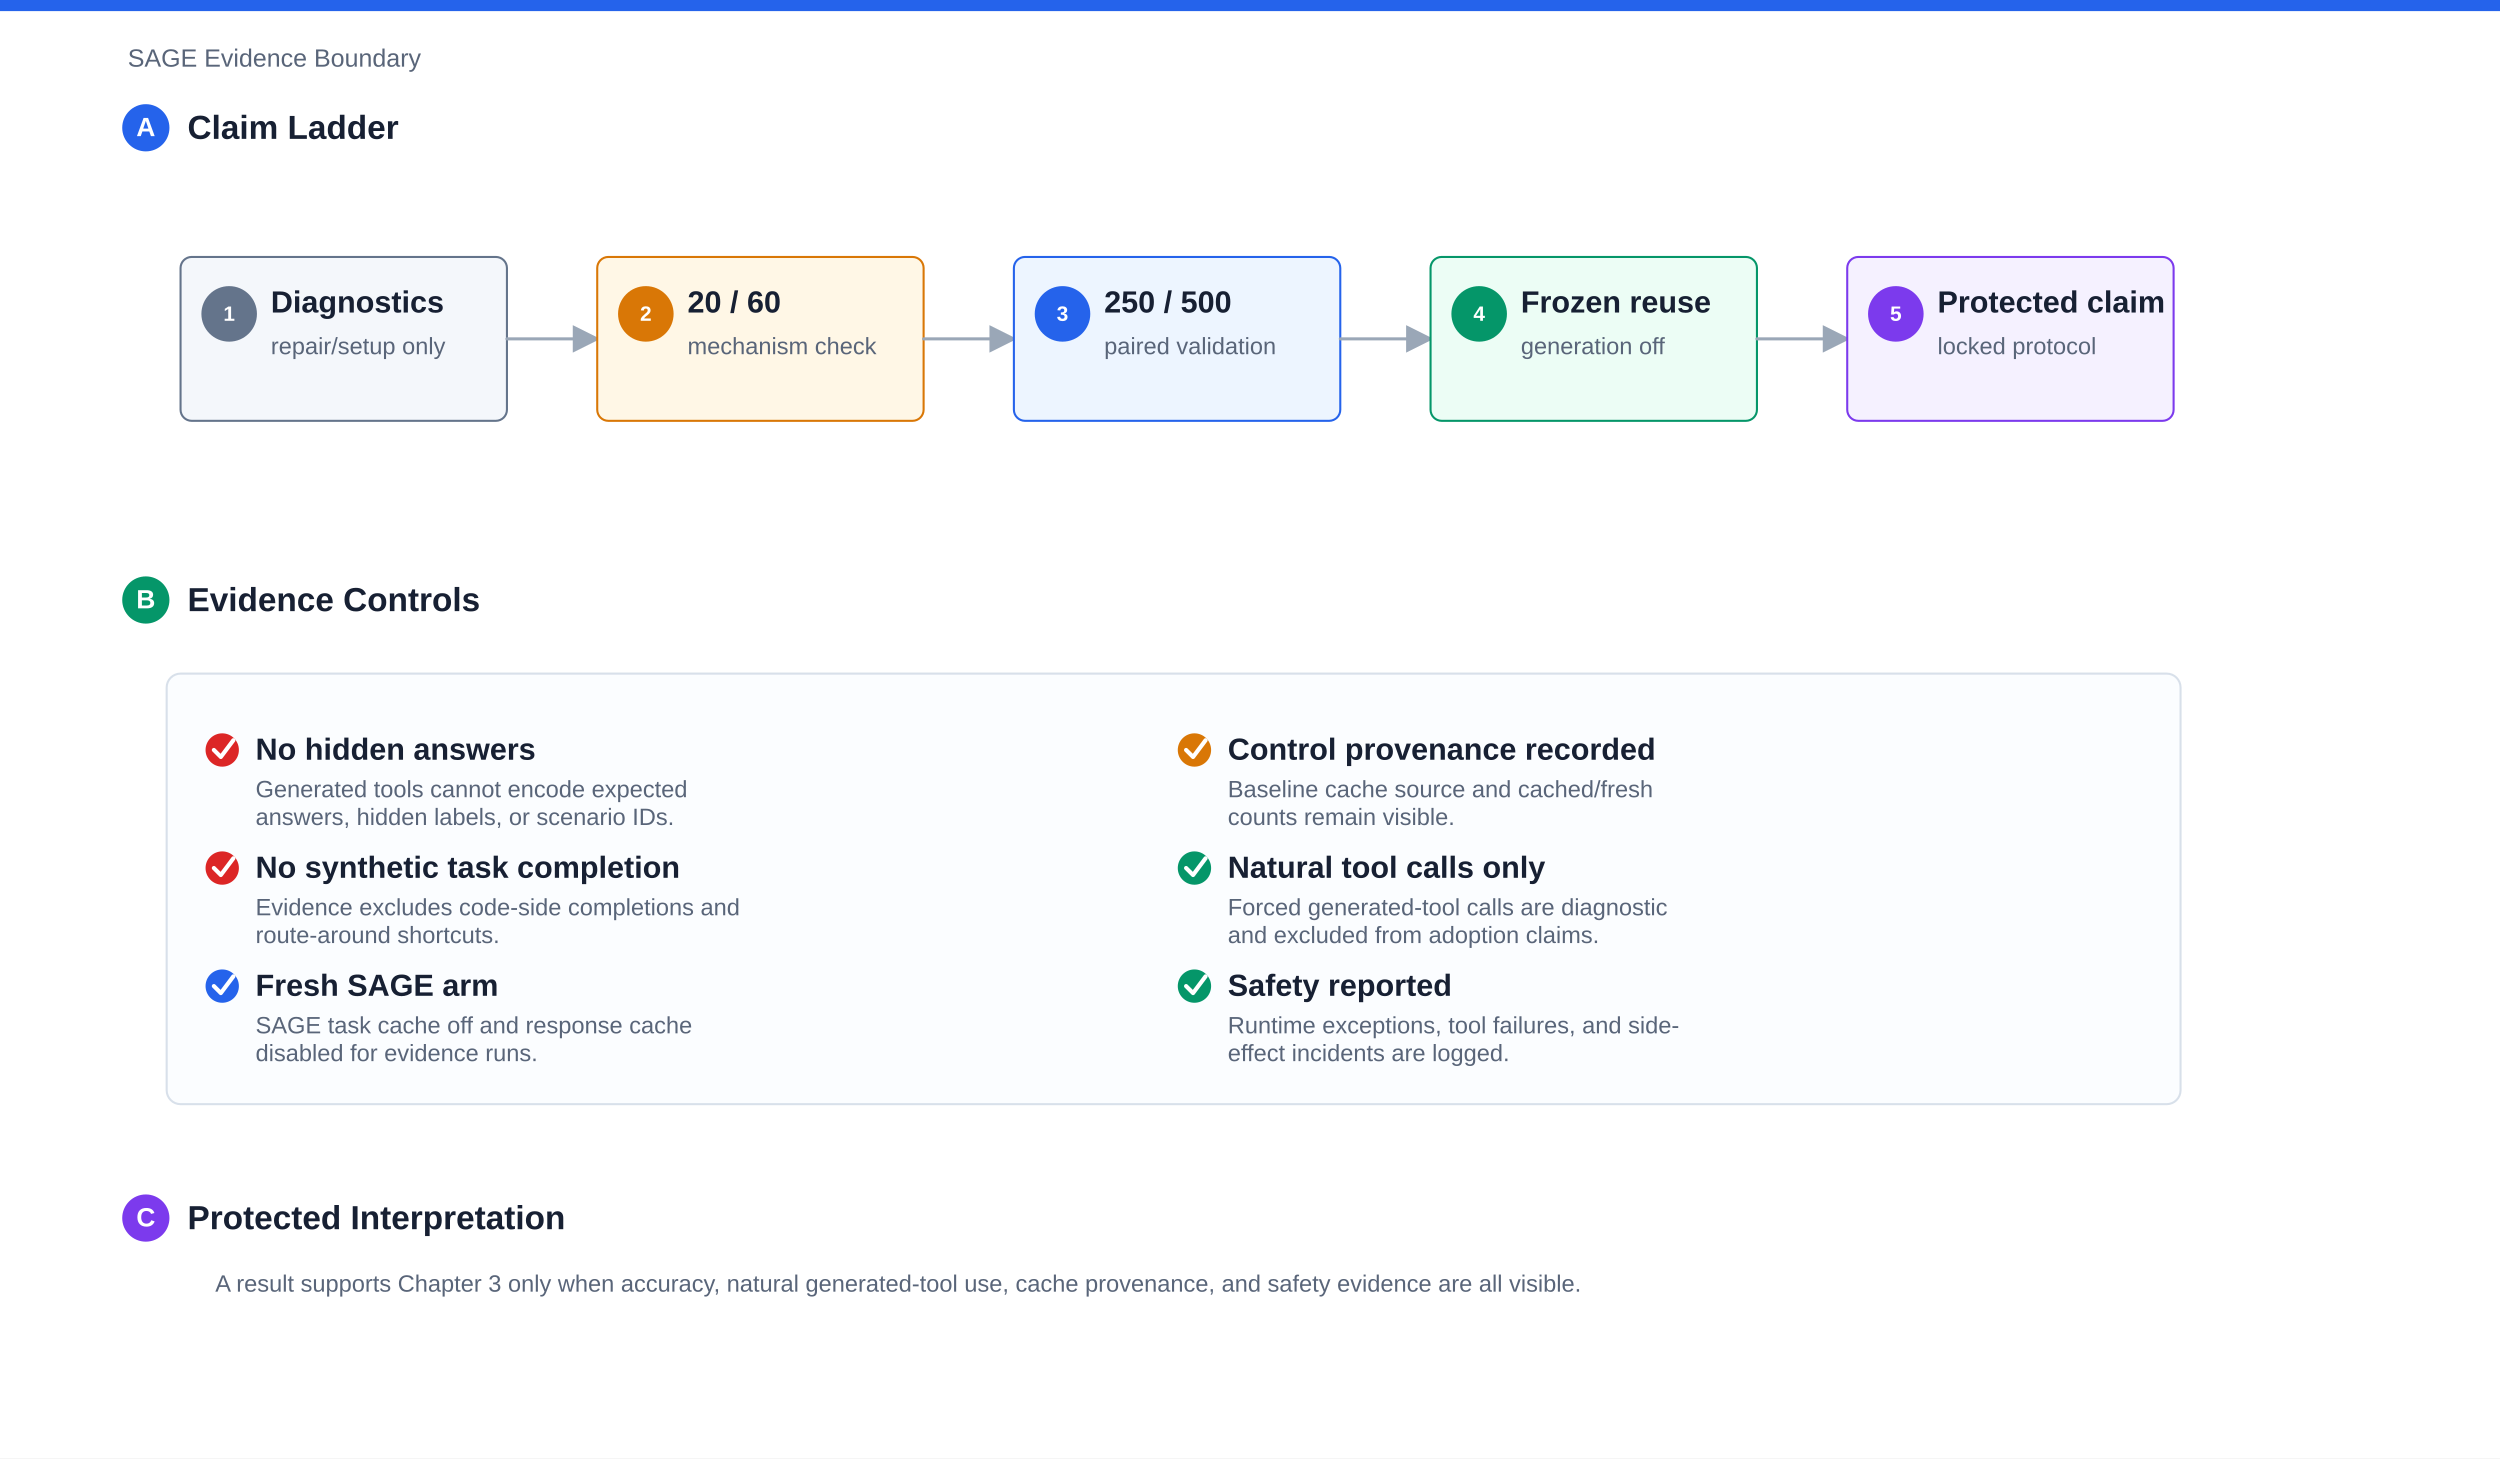
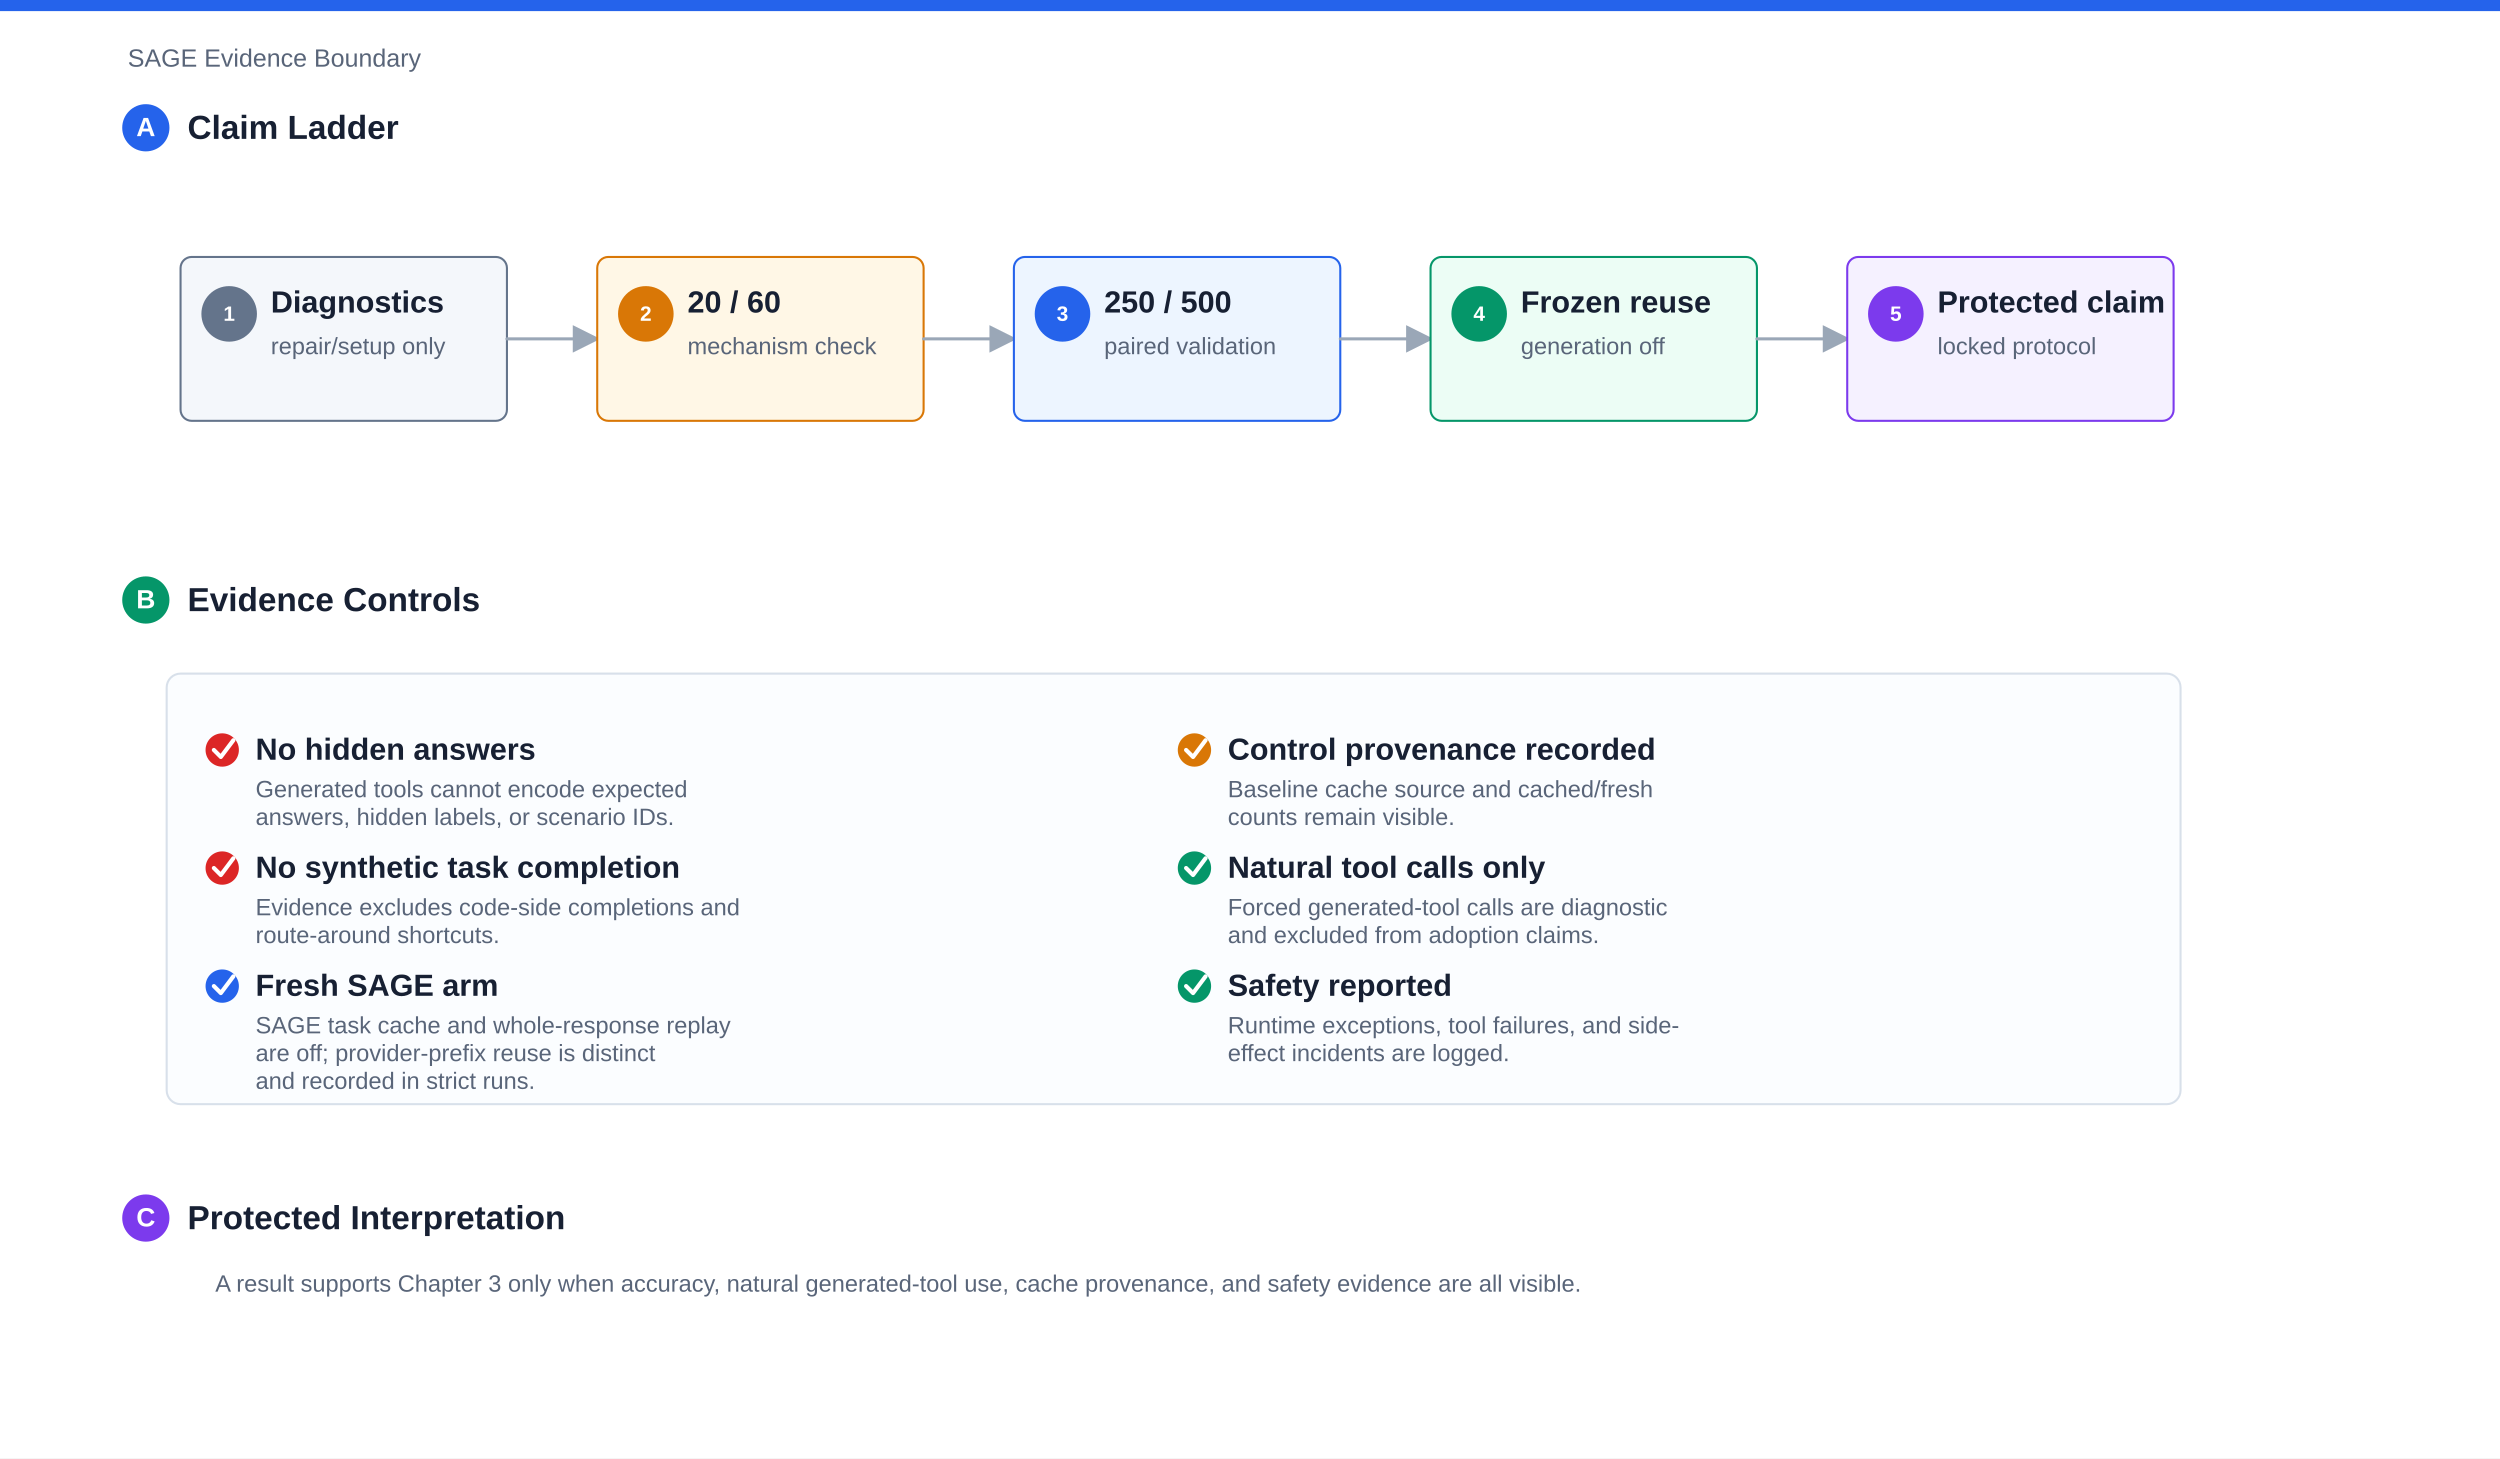
<svg xmlns="http://www.w3.org/2000/svg" width="1800" height="1050" viewBox="0 0 1800 1050">
  <defs>
    <marker id="line-arrow" markerWidth="10" markerHeight="10" refX="8" refY="4.5" orient="auto" markerUnits="strokeWidth">
      <path d="M0,0 L9,4.5 L0,9 Z" fill="#9aa7b7" />
    </marker>
    <marker id="blue-arrow" markerWidth="10" markerHeight="10" refX="8" refY="4.5" orient="auto" markerUnits="strokeWidth">
      <path d="M0,0 L9,4.5 L0,9 Z" fill="#2563eb" />
    </marker>
    <marker id="green-arrow" markerWidth="10" markerHeight="10" refX="8" refY="4.5" orient="auto" markerUnits="strokeWidth">
      <path d="M0,0 L9,4.5 L0,9 Z" fill="#059669" />
    </marker>
    <marker id="amber-arrow" markerWidth="10" markerHeight="10" refX="8" refY="4.5" orient="auto" markerUnits="strokeWidth">
      <path d="M0,0 L9,4.5 L0,9 Z" fill="#d97706" />
    </marker>
    <marker id="red-arrow" markerWidth="10" markerHeight="10" refX="8" refY="4.5" orient="auto" markerUnits="strokeWidth">
      <path d="M0,0 L9,4.5 L0,9 Z" fill="#dc2626" />
    </marker>
    <marker id="violet-arrow" markerWidth="10" markerHeight="10" refX="8" refY="4.5" orient="auto" markerUnits="strokeWidth">
      <path d="M0,0 L9,4.5 L0,9 Z" fill="#7c3aed" />
    </marker>
    <marker id="slate-arrow" markerWidth="10" markerHeight="10" refX="8" refY="4.5" orient="auto" markerUnits="strokeWidth">
      <path d="M0,0 L9,4.5 L0,9 Z" fill="#64748b" />
    </marker>
  </defs>
  <style>
text {
  font-family: Arial, Helvetica, sans-serif;
  fill: #172033;
}
.caption { font-size: 18px; fill: #596579; }
.panelLetter { font-size: 19px; font-weight: 700; fill: #ffffff; }
.panelTitle { font-size: 24px; font-weight: 700; }
.moduleTitle { font-size: 22px; font-weight: 700; }
.moduleText { font-size: 17px; fill: #596579; }
.small { font-size: 15px; fill: #596579; }
.tiny { font-size: 13px; fill: #596579; }
.axis { font-size: 14px; fill: #596579; }
.metric { font-size: 18px; font-weight: 700; }
.num { font-size: 15px; font-weight: 700; fill: #ffffff; }
</style>
  <rect width="1800" height="1050" fill="#ffffff" />
  <rect x="0" y="0" width="1800" height="8" fill="#2563eb" />
  <text class="caption" x="92" y="48">SAGE Evidence Boundary</text>
  <circle cx="105" cy="92" r="17" fill="#2563eb" />
  <text class="panelLetter" x="105" y="98" text-anchor="middle">A</text>
  <text class="panelTitle" x="135" y="100">Claim Ladder</text>
  <rect x="130" y="185" width="235" height="118" rx="8" fill="#f4f7fb" stroke="#64748b" stroke-width="1.5" />
  <circle cx="165" cy="226" r="20" fill="#64748b" />
  <text class="num" x="165" y="231" text-anchor="middle">1</text>
  <text class="moduleTitle" x="195" y="225">Diagnostics</text>
  <text class="moduleText" x="195" y="255">repair/setup only</text>
  <line x1="365" y1="244" x2="430" y2="244" stroke="#9aa7b7" stroke-width="2.2" stroke-linecap="round" marker-end="url(#line-arrow)" />
  <rect x="430" y="185" width="235" height="118" rx="8" fill="#fff7e6" stroke="#d97706" stroke-width="1.5" />
  <circle cx="465" cy="226" r="20" fill="#d97706" />
  <text class="num" x="465" y="231" text-anchor="middle">2</text>
  <text class="moduleTitle" x="495" y="225">20 / 60</text>
  <text class="moduleText" x="495" y="255">mechanism check</text>
  <line x1="665" y1="244" x2="730" y2="244" stroke="#9aa7b7" stroke-width="2.2" stroke-linecap="round" marker-end="url(#line-arrow)" />
  <rect x="730" y="185" width="235" height="118" rx="8" fill="#edf5ff" stroke="#2563eb" stroke-width="1.5" />
  <circle cx="765" cy="226" r="20" fill="#2563eb" />
  <text class="num" x="765" y="231" text-anchor="middle">3</text>
  <text class="moduleTitle" x="795" y="225">250 / 500</text>
  <text class="moduleText" x="795" y="255">paired validation</text>
  <line x1="965" y1="244" x2="1030" y2="244" stroke="#9aa7b7" stroke-width="2.2" stroke-linecap="round" marker-end="url(#line-arrow)" />
  <rect x="1030" y="185" width="235" height="118" rx="8" fill="#ecfdf5" stroke="#059669" stroke-width="1.5" />
  <circle cx="1065" cy="226" r="20" fill="#059669" />
  <text class="num" x="1065" y="231" text-anchor="middle">4</text>
  <text class="moduleTitle" x="1095" y="225">Frozen reuse</text>
  <text class="moduleText" x="1095" y="255">generation off</text>
  <line x1="1265" y1="244" x2="1330" y2="244" stroke="#9aa7b7" stroke-width="2.2" stroke-linecap="round" marker-end="url(#line-arrow)" />
  <rect x="1330" y="185" width="235" height="118" rx="8" fill="#f5f1ff" stroke="#7c3aed" stroke-width="1.5" />
  <circle cx="1365" cy="226" r="20" fill="#7c3aed" />
  <text class="num" x="1365" y="231" text-anchor="middle">5</text>
  <text class="moduleTitle" x="1395" y="225">Protected claim</text>
  <text class="moduleText" x="1395" y="255">locked protocol</text>
  <circle cx="105" cy="432" r="17" fill="#059669" />
  <text class="panelLetter" x="105" y="438" text-anchor="middle">B</text>
  <text class="panelTitle" x="135" y="440">Evidence Controls</text>
  <rect x="120" y="485" width="1450" height="310" rx="10" fill="#fbfdff" stroke="#d8e0ea" stroke-width="1.5" />
  <circle cx="160" cy="540" r="12" fill="#dc2626" />
  <path d="M154 540 L159 545 L168 533" fill="none" stroke="#ffffff" stroke-width="3" stroke-linecap="round" stroke-linejoin="round" />
  <text class="moduleTitle" x="184" y="547">No hidden answers</text>
  <text class="moduleText" x="184" y="574">
    <tspan x="184" dy="0">Generated tools cannot encode expected</tspan>
    <tspan x="184" dy="20">answers, hidden labels, or scenario IDs.</tspan>
  </text>
  <circle cx="160" cy="625" r="12" fill="#dc2626" />
  <path d="M154 625 L159 630 L168 618" fill="none" stroke="#ffffff" stroke-width="3" stroke-linecap="round" stroke-linejoin="round" />
  <text class="moduleTitle" x="184" y="632">No synthetic task completion</text>
  <text class="moduleText" x="184" y="659">
    <tspan x="184" dy="0">Evidence excludes code-side completions and</tspan>
    <tspan x="184" dy="20">route-around shortcuts.</tspan>
  </text>
  <circle cx="160" cy="710" r="12" fill="#2563eb" />
  <path d="M154 710 L159 715 L168 703" fill="none" stroke="#ffffff" stroke-width="3" stroke-linecap="round" stroke-linejoin="round" />
  <text class="moduleTitle" x="184" y="717">Fresh SAGE arm</text>
  <text class="moduleText" x="184" y="744">
-     <tspan x="184" dy="0">SAGE task cache off and response cache</tspan>
-     <tspan x="184" dy="20">disabled for evidence runs.</tspan>
+     <tspan x="184" dy="0">SAGE task cache and whole-response replay</tspan>
+     <tspan x="184" dy="20">are off; provider-prefix reuse is distinct</tspan>
+     <tspan x="184" dy="20">and recorded in strict runs.</tspan>
  </text>
  <circle cx="860" cy="540" r="12" fill="#d97706" />
  <path d="M854 540 L859 545 L868 533" fill="none" stroke="#ffffff" stroke-width="3" stroke-linecap="round" stroke-linejoin="round" />
  <text class="moduleTitle" x="884" y="547">Control provenance recorded</text>
  <text class="moduleText" x="884" y="574">
    <tspan x="884" dy="0">Baseline cache source and cached/fresh</tspan>
    <tspan x="884" dy="20">counts remain visible.</tspan>
  </text>
  <circle cx="860" cy="625" r="12" fill="#059669" />
  <path d="M854 625 L859 630 L868 618" fill="none" stroke="#ffffff" stroke-width="3" stroke-linecap="round" stroke-linejoin="round" />
  <text class="moduleTitle" x="884" y="632">Natural tool calls only</text>
  <text class="moduleText" x="884" y="659">
    <tspan x="884" dy="0">Forced generated-tool calls are diagnostic</tspan>
    <tspan x="884" dy="20">and excluded from adoption claims.</tspan>
  </text>
  <circle cx="860" cy="710" r="12" fill="#059669" />
  <path d="M854 710 L859 715 L868 703" fill="none" stroke="#ffffff" stroke-width="3" stroke-linecap="round" stroke-linejoin="round" />
  <text class="moduleTitle" x="884" y="717">Safety reported</text>
  <text class="moduleText" x="884" y="744">
    <tspan x="884" dy="0">Runtime exceptions, tool failures, and side-</tspan>
    <tspan x="884" dy="20">effect incidents are logged.</tspan>
  </text>
  <circle cx="105" cy="877" r="17" fill="#7c3aed" />
  <text class="panelLetter" x="105" y="883" text-anchor="middle">C</text>
  <text class="panelTitle" x="135" y="885">Protected Interpretation</text>
  <text class="moduleText" x="155" y="930">A result supports Chapter 3 only when accuracy, natural generated-tool use, cache provenance, and safety evidence are all visible.</text>
</svg>
